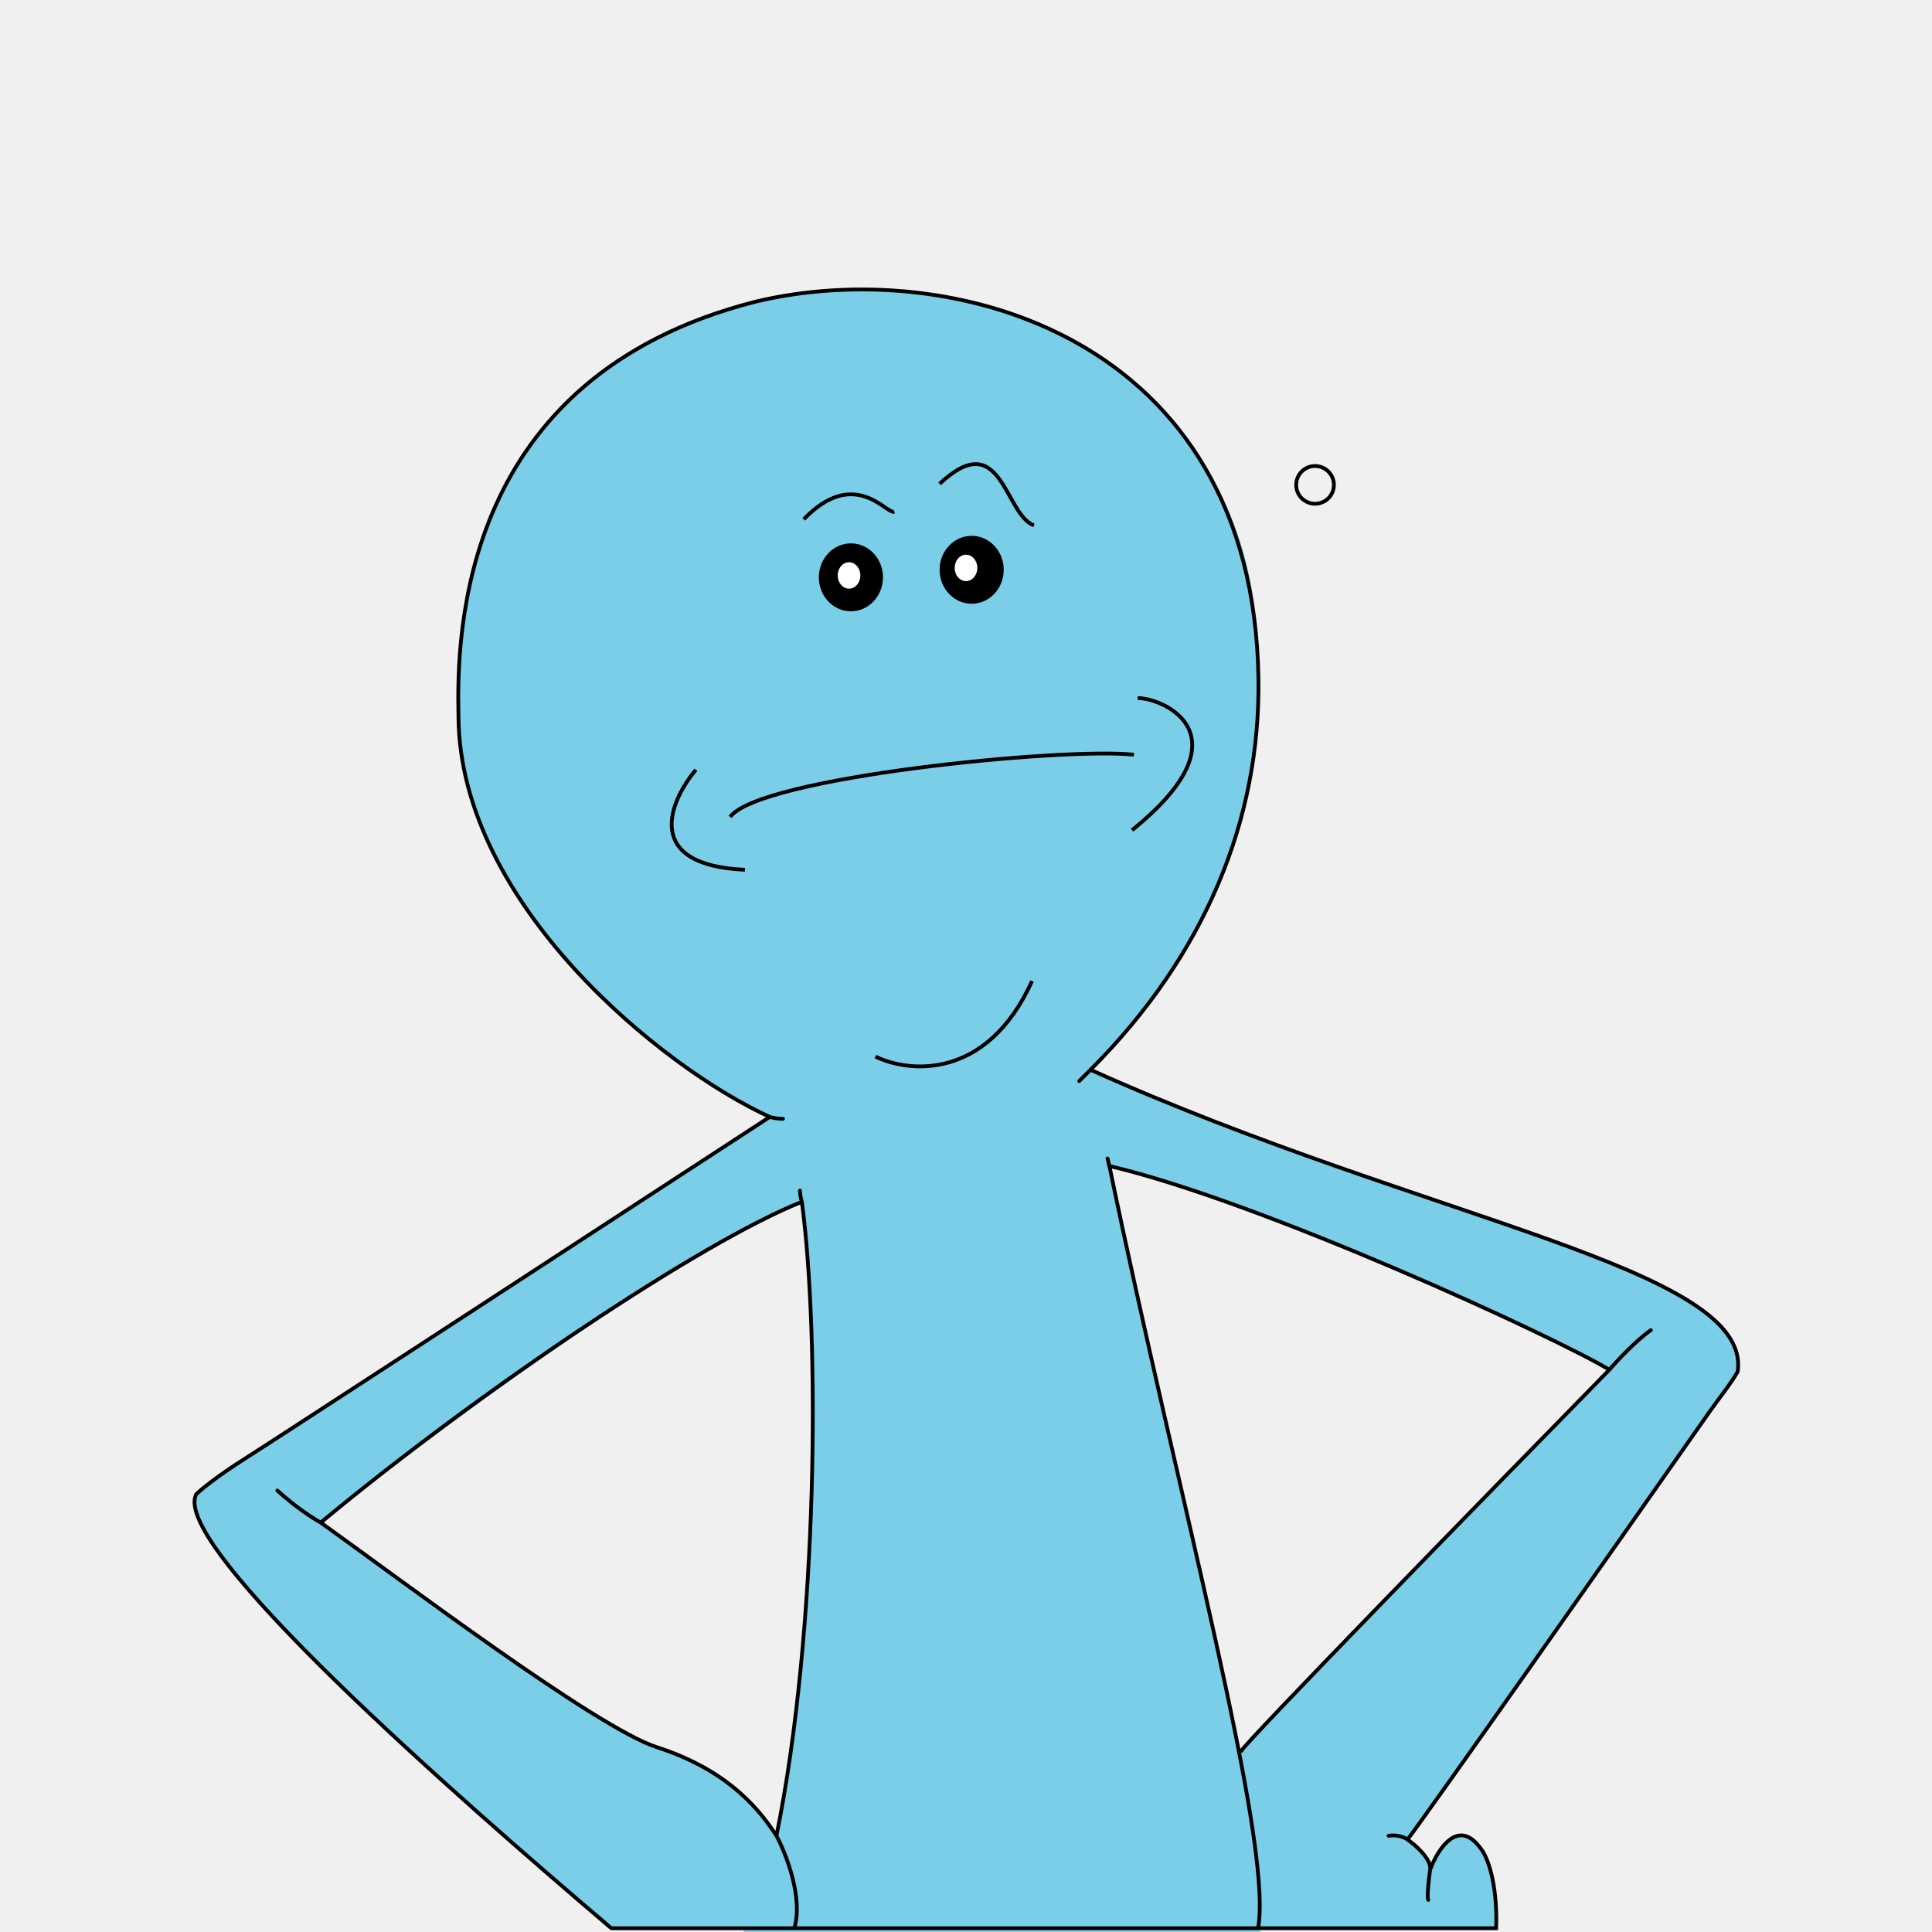
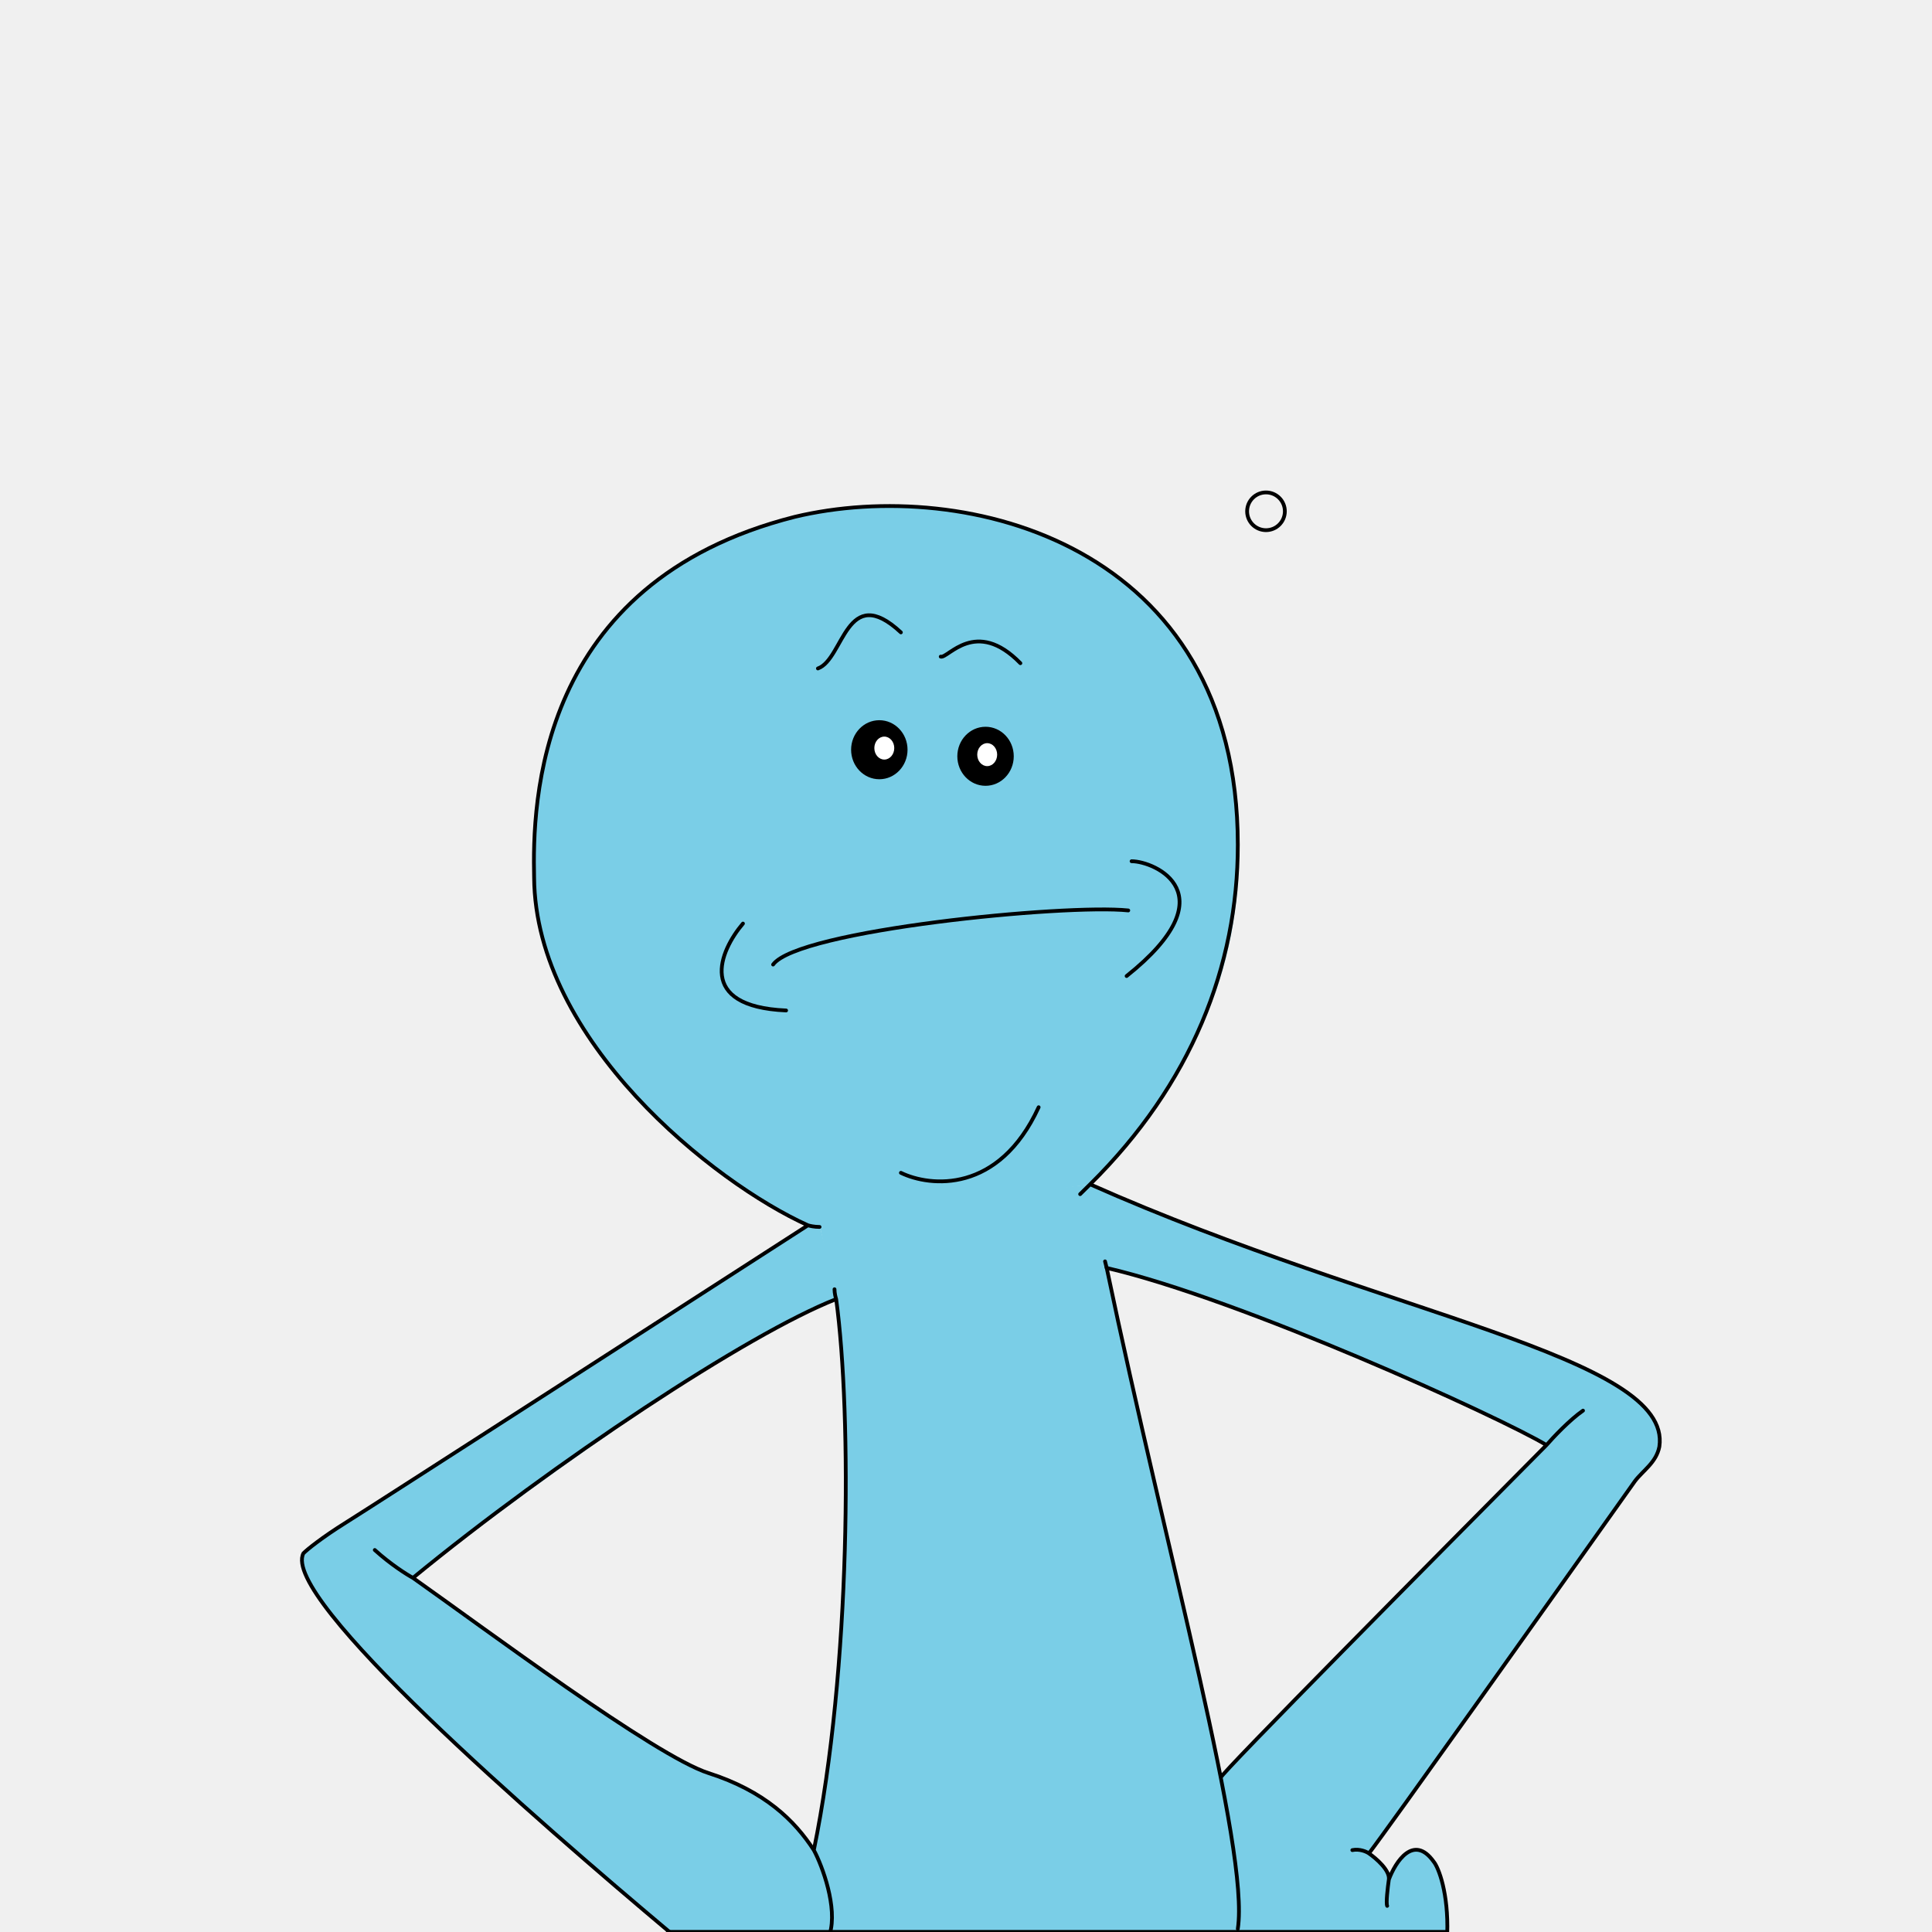
<svg xmlns="http://www.w3.org/2000/svg" width="512" height="512" viewBox="0 0 512 512" fill="none">
-   <path d="M197 512C219.4 461.2 216.667 362.5 212.5 319.5L207 293.5L289 283.5C312 407.5 334.4 462.8 334 512H197Z" fill="#7ACEE7" />
-   <path d="M53.5 394C69.5 383.2 162.5 322.833 207 294L213 318C178.6 332.4 113.333 381.073 85 403.61C114.027 425.596 160.293 458.575 182 466.5C207.2 475.7 212.167 500.333 211.5 511.5H162.5C140.5 491.5 36 405.812 53.5 394Z" fill="#7ACEE7" />
-   <path d="M288.5 283.5C399 329.5 479.5 342.5 457 369L373 487.5C375.236 489.097 379.429 492.866 379.073 495.642C381.342 485.285 396.105 476.201 396.5 511H334C334 502 332 480.6 328 465C352.407 439.323 401.627 388.33 426.532 363C395.355 347.333 324.7 314.6 293.5 309L288.5 283.5Z" fill="#7ACEE7" />
-   <path d="M122 195.5C127.2 247.5 178.833 284.167 204 296L289 283.5C328 243 338.5 203.5 332 158C325.5 112.5 283 72 219 77C155 82 115.5 130.5 122 195.5Z" fill="#7ACEE7" />
-   <path d="M193.5 216.5C201 206 281.5 198 300.5 200" stroke="black" />
-   <path d="M184.42 204C177.42 212.333 170.22 229.3 197.42 230.5" stroke="black" />
-   <path d="M301.5 185C308.5 185 331 195 300 220" stroke="black" />
-   <path d="M232 280C240.833 284.333 261.5 286.4 273.5 260" stroke="black" />
-   <path d="M212.5 318.5C186 329 127.4 368.3 85 403.5M212.5 318.5C217.236 353.806 216.93 431.602 205.77 486.5M212.5 318.5C212.333 318 212 316.7 212 315.5M85 403.5C106 418.5 158 457.824 174 463C191 468.5 200 477.5 205.77 486.5M85 403.5C83.167 402.5 78.3 399.4 73.5 395M205.77 486.5C208.347 491.333 212.9 503 210.5 511M204 296C160.833 324.167 72.6 381.7 65 386.5C57.4 391.3 53.167 394.833 52 396C45 409.5 120.833 476 162 511H210.5M204 296C175.5 283 121.9 239.6 121.5 190C121 167.5 122 100 200 80C251.5 67.5 332.264 88.508 333.5 180C334 217 319.5 253 289 283.5M204 296C204.5 296.167 205.9 296.5 207.5 296.5M289 283.5C378 323.5 464.5 336 460.5 363.5C458.5 367 455.768 370.254 453.142 374C425.025 414.112 378.853 479.817 373 487.5M289 283.5C288.5 284 289 283.5 286 286.5M373 487.5C372.333 487 370.4 486.1 368 486.5M373 487.5C375.167 489 379.4 492.7 379 495.5M379 495.5C378.667 497.833 378.1 502.7 378.5 503.5M379 495.5C381 490 386.5 481.5 392.5 490C394 491.833 396.9 498.6 396.5 511H210.5" stroke="black" stroke-linecap="round" />
-   <path d="M426.5 363C412.5 354.5 334.5 318.5 294 309C312 396 337.1 486.5 333.5 510.5M426.5 363C394 396.167 329 462.8 329 464M426.5 363C428.5 360.667 433.5 355.3 437.5 352.5" stroke="black" stroke-linecap="round" />
-   <path d="M294 309L293.5 307" stroke="black" stroke-linecap="round" />
-   <circle cx="207.5" cy="295.5" r="0.5" fill="#7ACEE7" />
-   <ellipse cx="8.5" cy="9" rx="8.5" ry="9" transform="matrix(-1 0 0 1 266 142)" fill="black" />
-   <ellipse cx="8.5" cy="9" rx="8.5" ry="9" transform="matrix(-1 0 0 1 234 144)" fill="black" />
-   <ellipse cx="3" cy="3.5" rx="3" ry="3.5" transform="matrix(-1 0 0 1 259 147)" fill="white" />
-   <ellipse cx="3" cy="3.5" rx="3" ry="3.5" transform="matrix(-1 0 0 1 228 149)" fill="white" />
-   <circle cx="348.5" cy="128.5" r="5" stroke="black" />
-   <path d="M274 139.222C266.167 136.389 265.5 112.722 249 128.222" stroke="black" />
-   <path d="M237 135.618C234.833 136.285 226.5 123.618 213 137.618" stroke="black" />
+   <g clip-path="url(#clip0_76_2397)">
+     <path d="M207.959 512.464C227.663 468.309 225.259 382.519 221.594 345.144L216.756 322.545L288.887 313.853C309.119 421.633 328.823 469.7 328.471 512.464H207.959Z" fill="#7ACEE7" />
+     <path d="M81.729 409.899C95.804 400.512 177.611 348.041 216.756 322.979L222.034 343.84C191.774 356.357 134.362 398.663 109.438 418.252C134.972 437.362 175.67 466.027 194.764 472.916C216.932 480.912 221.301 502.323 220.714 512.029H177.611C158.259 494.645 66.335 420.166 81.729 409.899Z" fill="#7ACEE7" />
+     <path d="M288.447 313.853C385.649 353.836 456.461 365.135 436.668 388.169L362.778 491.169C364.744 492.557 368.433 495.833 368.12 498.246C370.112 489.264 382.932 482.253 383.28 512.5H328.138C328.138 504.677 326.712 485.171 323.193 471.612C344.663 449.294 387.96 404.971 409.867 382.954C382.442 369.337 320.291 340.885 292.845 336.017L288.447 313.853Z" fill="#7ACEE7" />
+     <path d="M141.985 237.364C146.56 282.562 191.979 314.432 214.117 324.718L288.887 313.853C323.193 278.651 332.43 244.317 326.712 204.769C320.994 165.221 283.609 130.018 227.311 134.364C171.014 138.71 136.268 180.866 141.985 237.364Z" fill="#7ACEE7" />
+     <path d="M204.88 255.617C211.478 246.49 282.29 239.537 299.003 241.275" stroke="black" stroke-linecap="round" />
+     <path d="M196.893 244.752C190.736 251.995 184.402 266.743 208.329 267.786" stroke="black" stroke-linecap="round" />
+     <path d="M299.883 228.237C306.04 228.237 325.832 236.929 298.563 258.659" stroke="black" stroke-linecap="round" />
+     <path d="M238.747 310.811C246.517 314.577 264.697 316.374 275.252 293.427" stroke="black" stroke-linecap="round" />
+     <path d="M216.756 177.148C223.646 174.685 224.233 154.114 238.747 167.587" stroke="black" stroke-linecap="round" />
+     <path d="M249.303 174.015C251.209 174.595 258.539 163.585 270.414 175.754" stroke="black" stroke-linecap="round" />
+     <ellipse cx="216.833" cy="324.596" rx="1.021" ry="1.077" fill="#7ACEE7" />
+     <path d="M221.594 344.275C198.283 353.401 146.735 387.561 109.438 418.156M221.594 344.275C225.76 374.963 225.491 442.582 215.674 490.3M221.594 344.275C221.447 343.84 221.154 342.71 221.154 341.667M109.438 418.156C127.911 431.194 173.653 465.374 187.727 469.873C202.681 474.654 210.598 482.477 215.674 490.3M109.438 418.156C107.826 417.287 103.545 414.593 99.322 410.768M215.674 490.3C217.941 494.501 222.008 505.546 219.897 512.5M214.117 324.718C176.145 349.2 98.531 399.208 91.845 403.38C85.16 407.552 81.436 410.623 80.41 411.637C74.252 423.372 141.818 482.078 178.03 512.5H219.897M214.117 324.718C189.047 313.418 141.897 275.695 141.546 232.583C141.106 213.026 141.985 154.356 210.598 136.972C255.9 126.107 328.032 144.23 328.032 223.891C328.032 256.055 315.716 287.343 288.887 313.853M214.117 324.718C214.557 324.863 215.788 325.153 217.196 325.153M288.887 313.853C367.176 348.621 443.266 359.486 439.747 383.389C438.932 387.59 435.358 389.743 433.275 392.515C408.541 427.38 367.927 484.491 362.778 491.169M288.887 313.853C288.447 314.288 288.887 313.853 286.248 316.461M362.778 491.169C362.191 490.734 360.304 489.887 358.379 490.3M362.778 491.169C364.684 492.473 368.408 495.689 368.056 498.122M368.056 498.122C367.762 500.15 367.264 504.381 367.616 505.076M368.056 498.122C369.815 493.342 374.653 485.954 379.931 493.342C381.25 494.935 383.885 501.722 383.533 512.5H219.897" stroke="black" stroke-linecap="round" />
+     <path d="M409.839 382.954C397.524 375.566 328.911 344.275 293.285 336.017C309.119 411.637 331.198 490.3 328.032 511.16M409.839 382.954C381.25 411.782 323.543 470 323.543 471.043M409.839 382.954C411.598 380.926 415.997 376.261 419.515 373.827" stroke="black" stroke-linecap="round" />
+     <path d="M293.285 336.018L292.846 334.279" stroke="black" stroke-linecap="round" />
+     <ellipse cx="233.029" cy="198.685" rx="7.477" ry="7.823" fill="black" />
+     <ellipse cx="261.178" cy="200.423" rx="7.477" ry="7.823" fill="black" />
+     <ellipse cx="234.349" cy="198.25" rx="2.639" ry="3.042" fill="white" />
+     <ellipse cx="261.618" cy="199.988" rx="2.639" ry="3.042" fill="white" />
+     <path d="M177.009 511.962L383.28 511.962" stroke="black" stroke-linecap="round" />
+     <circle cx="335.5" cy="135.5" r="5" stroke="black" />
+   </g>
+   <defs>
+     <clipPath id="clip0_76_2397">
+       <rect width="512" height="512" fill="white" />
+     </clipPath>
+   </defs>
</svg>
